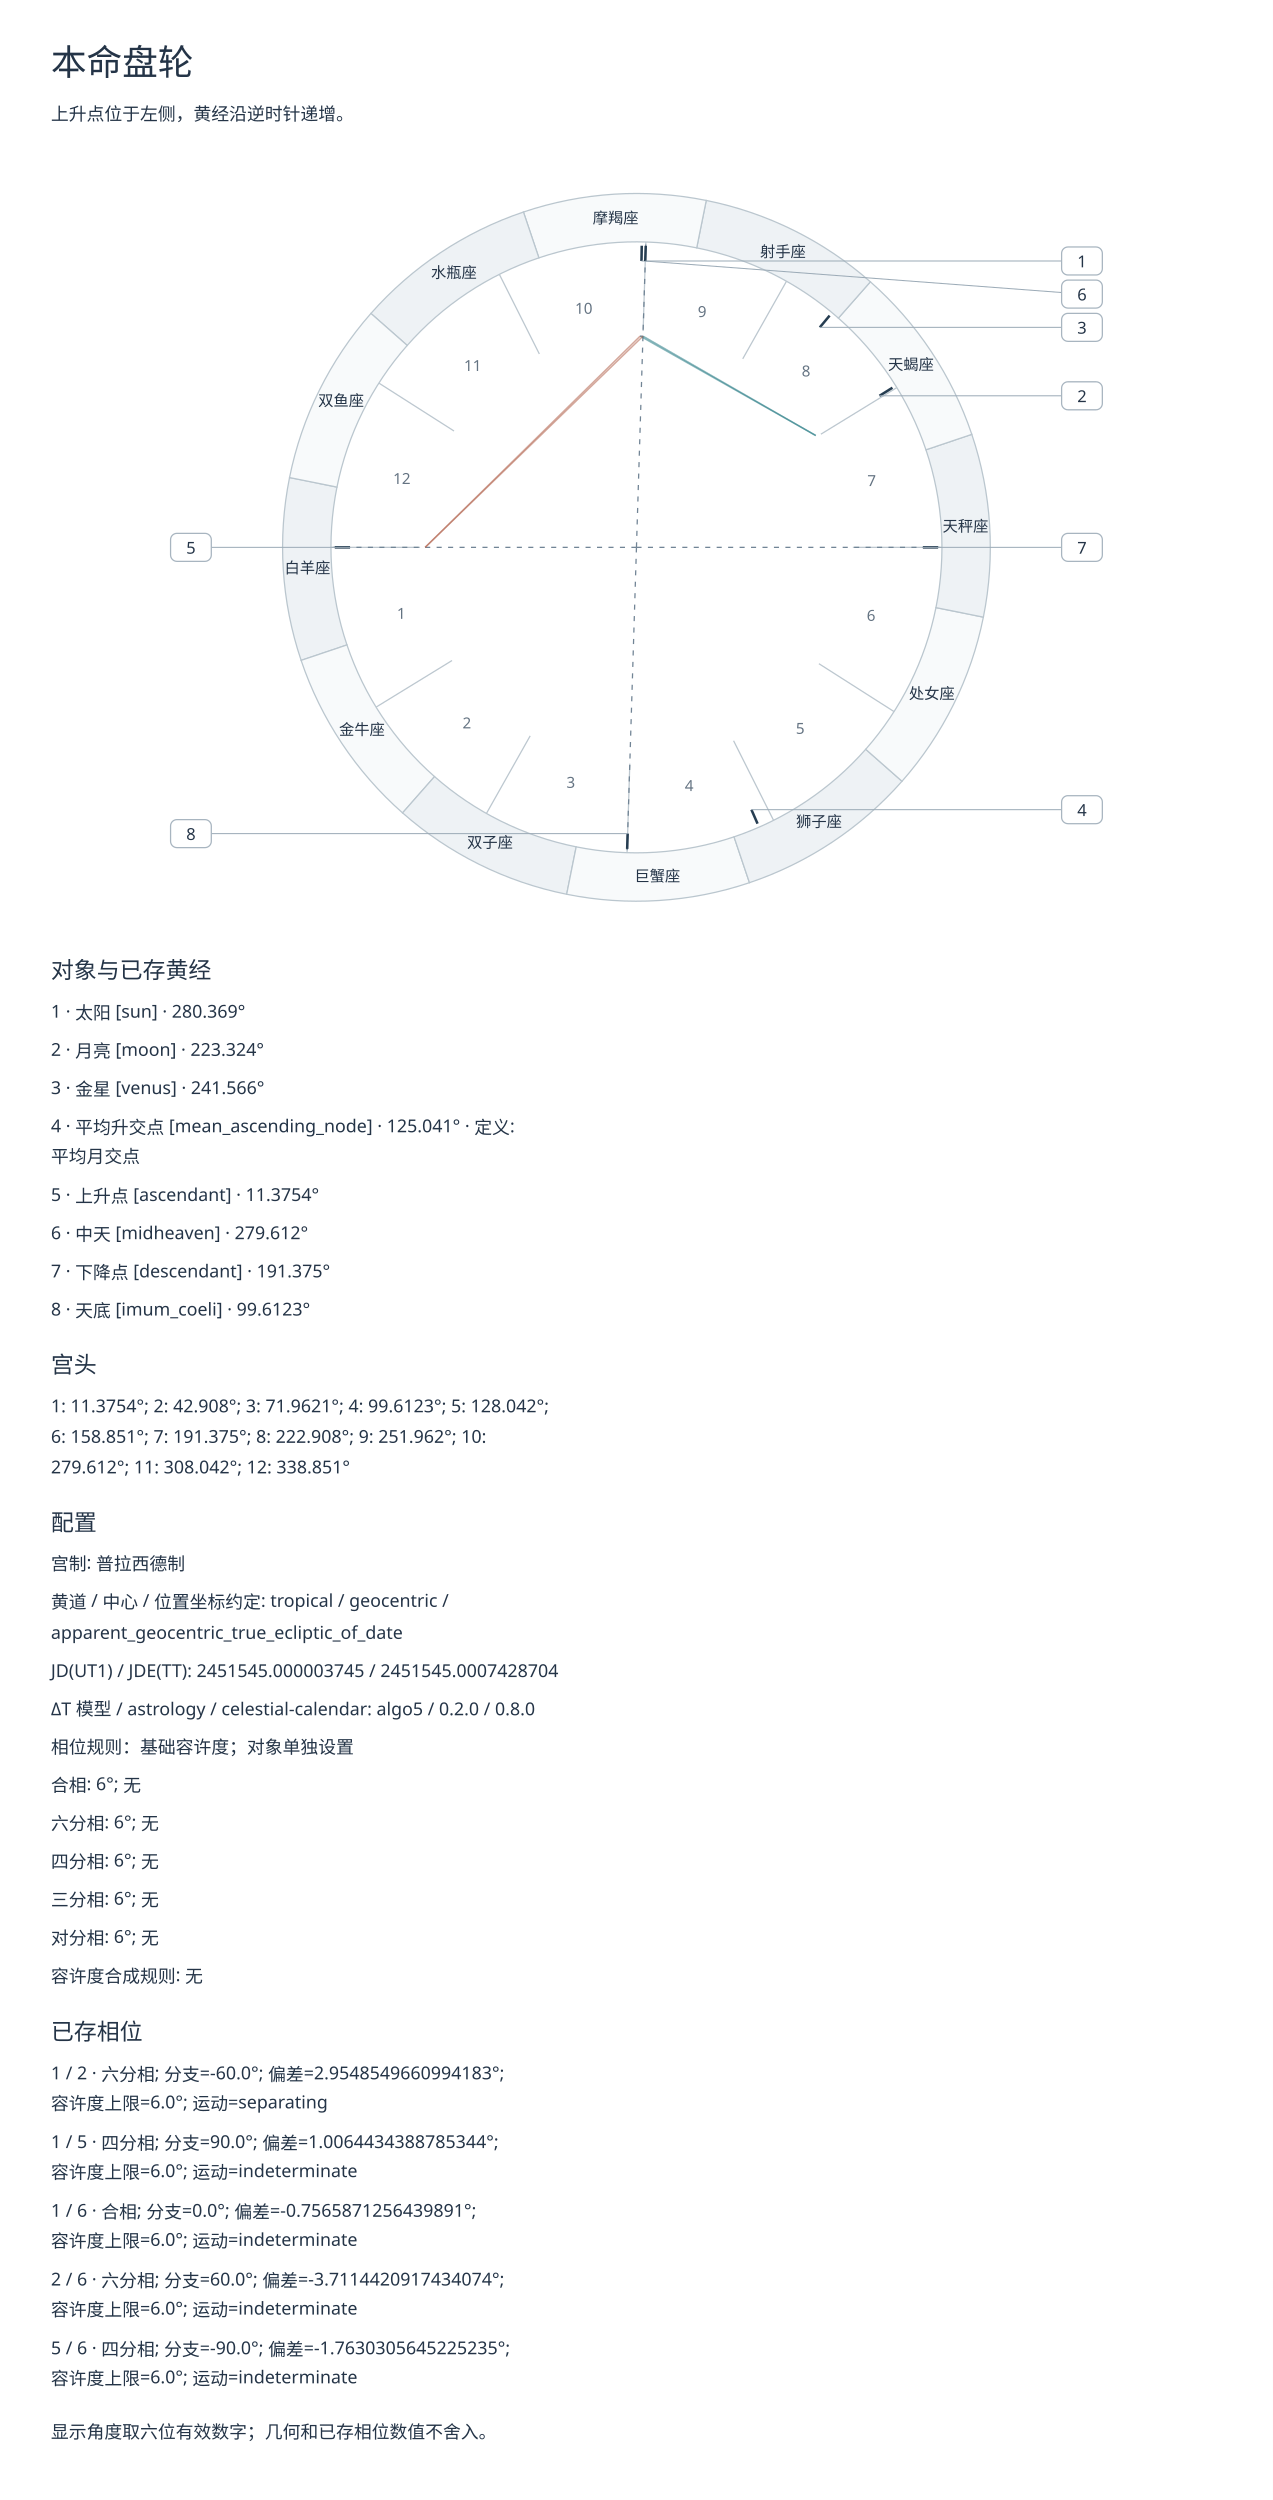
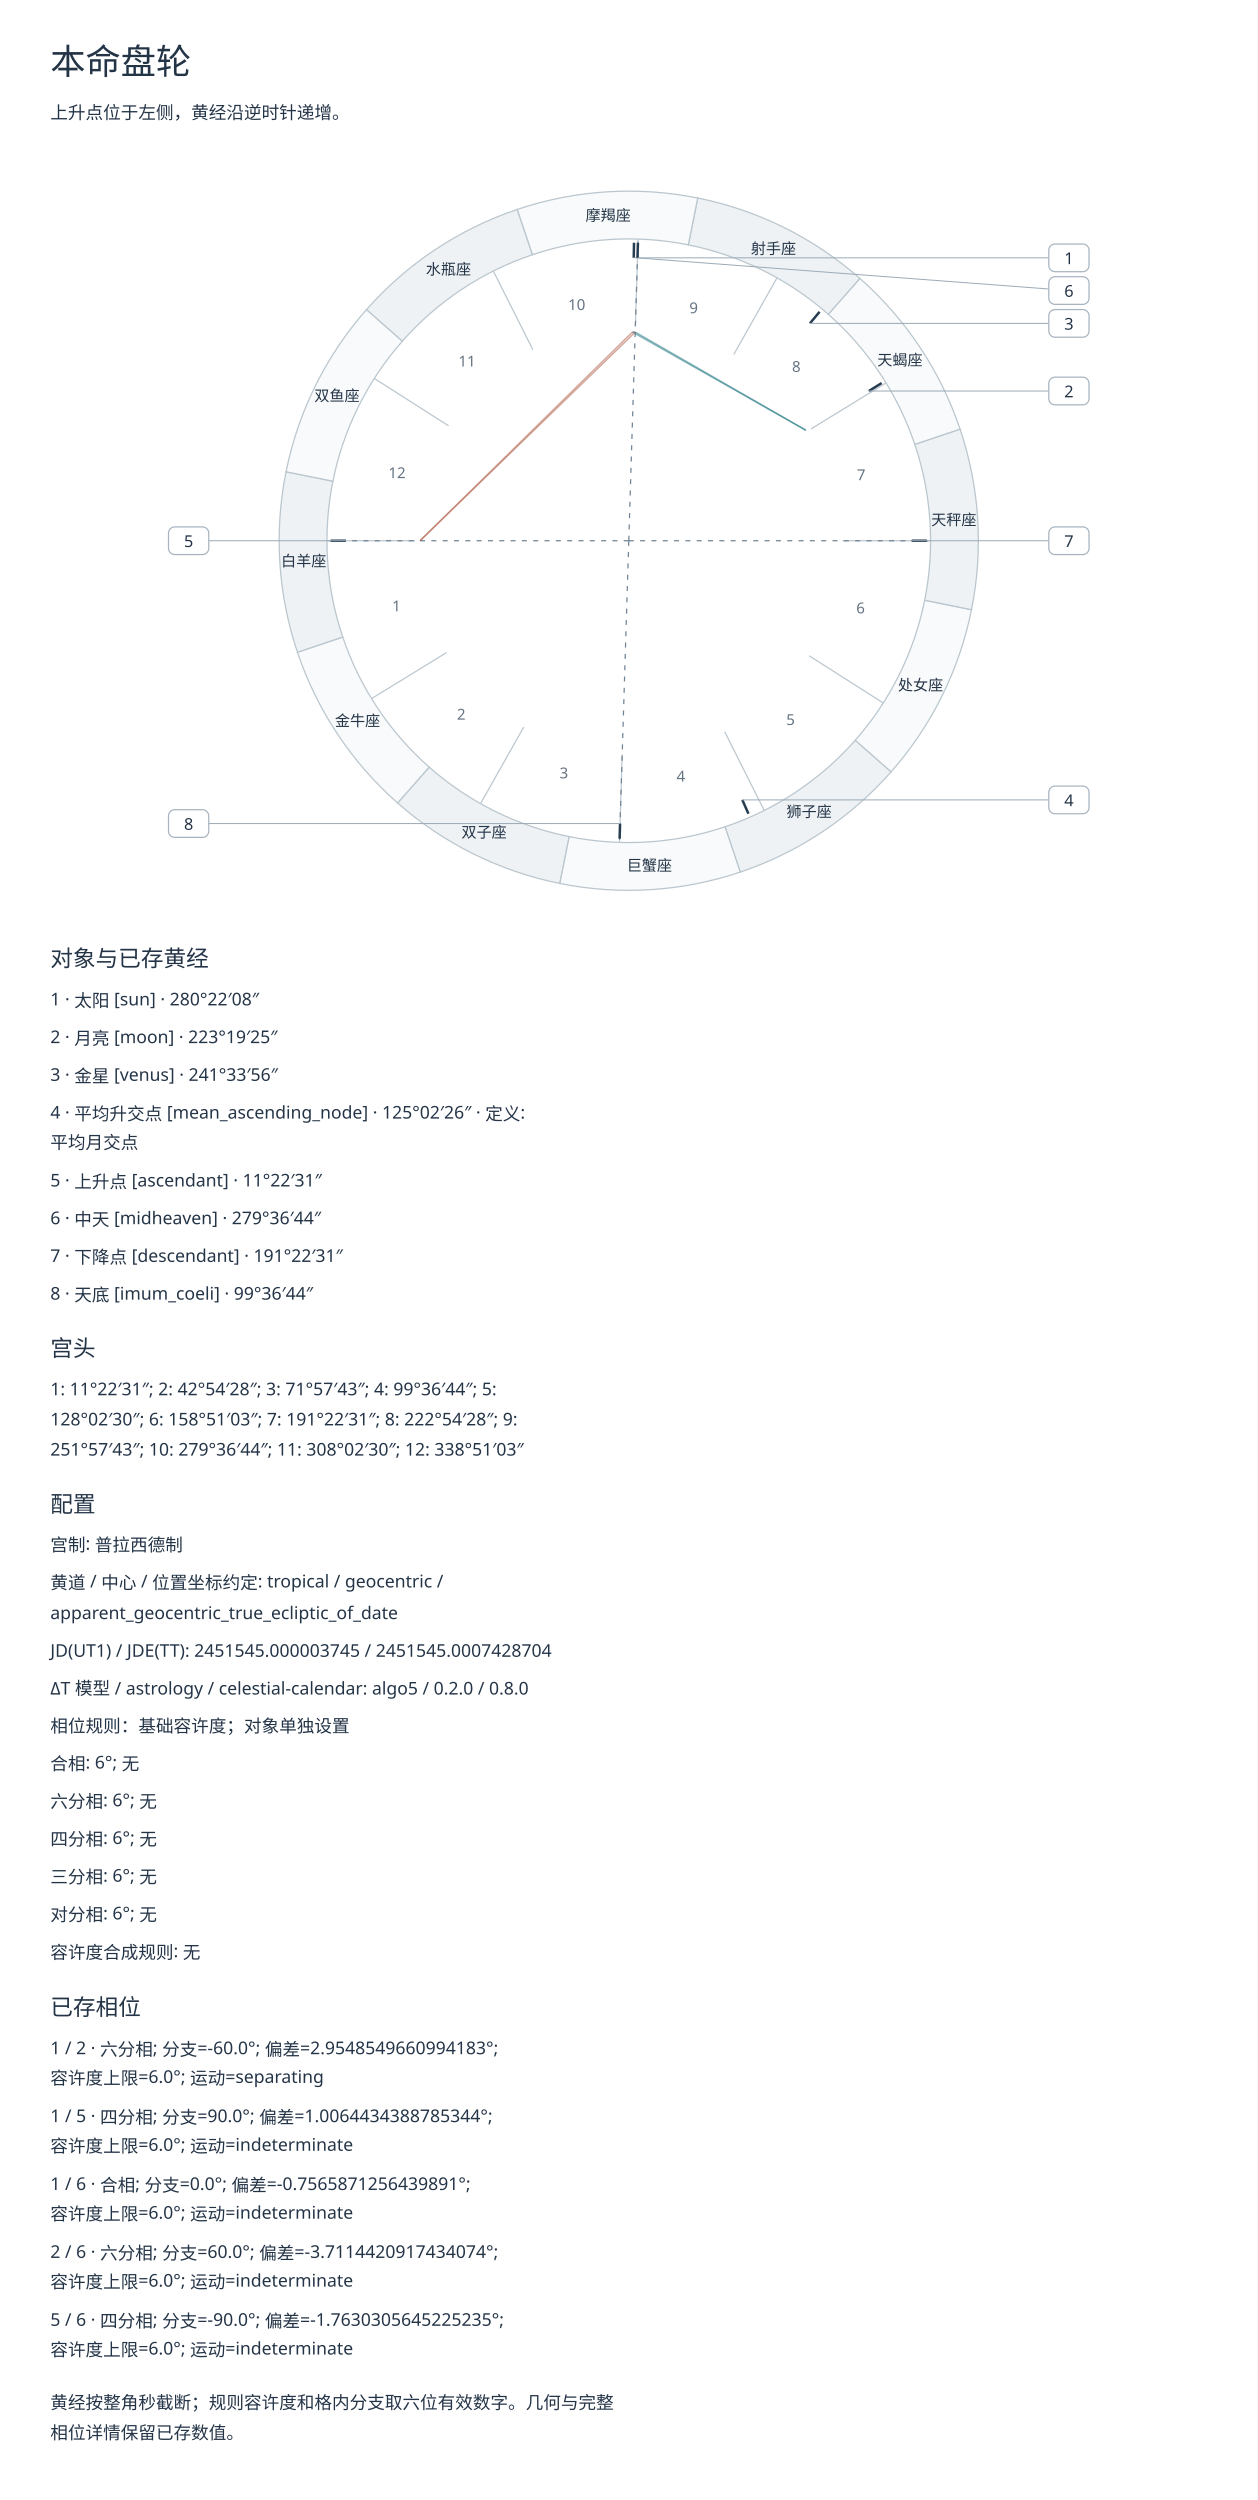
- <svg xmlns="http://www.w3.org/2000/svg" width="1000" role="img" aria-label="本命盘轮" xml:lang="zh-CN" font-family="Noto Sans, Noto Sans CJK SC, sans-serif" fill="#243447" data-kind="natal-wheel" height="1964" viewBox="0 0 1000 1964">
+ <svg xmlns="http://www.w3.org/2000/svg" width="1000" role="img" aria-label="本命盘轮" xml:lang="zh-CN" font-family="Noto Sans, Noto Sans CJK SC, sans-serif" fill="#243447" data-kind="natal-wheel" height="1988" viewBox="0 0 1000 1988">
  <rect width="100%" height="100%" fill="#ffffff" />
  <g data-role="label" data-box="36 24 928 47">
    <text x="40" y="59.0" font-size="28">本命盘轮</text>
  </g>
  <g data-role="label" data-box="36 77 928 24">
    <text x="40" y="94.5" font-size="14">上升点位于左侧，黄经沿逆时针递增。</text>
  </g>
  <g data-role="zodiac-sector" data-sign="aries">
    <path d="M 227.461 375.168 A 278 278 0 0 0 236.559 518.784 L 272.569 506.648 A 240 240 0 0 1 264.715 382.663 Z" fill="#eef2f5" stroke="#bac6ce" />
    <text x="241.518" y="450.374" text-anchor="middle" font-size="12" data-role="sign-label" data-name="白羊座" data-box="181.518094435517 430.3738967797431 120 24">白羊座</text>
  </g>
  <g data-role="zodiac-sector" data-sign="taurus">
    <path d="M 236.559 518.784 A 278 278 0 0 0 316.245 638.61 L 341.363 610.095 A 240 240 0 0 1 272.569 506.648 Z" fill="#f8fafb" stroke="#bac6ce" />
    <text x="284.335" y="577.421" text-anchor="middle" font-size="12" data-role="sign-label" data-name="金牛座" data-box="224.33505175241896 557.4211633524433 120 24">金牛座</text>
  </g>
  <g data-role="zodiac-sector" data-sign="gemini">
    <path d="M 316.245 638.61 A 278 278 0 0 0 445.168 702.539 L 452.663 665.285 A 240 240 0 0 1 341.363 610.095 Z" fill="#eef2f5" stroke="#bac6ce" />
    <text x="384.939" y="666.039" text-anchor="middle" font-size="12" data-role="sign-label" data-name="双子座" data-box="324.9392577879603 646.0388450273241 120 24">双子座</text>
  </g>
  <g data-role="zodiac-sector" data-sign="cancer">
    <path d="M 445.168 702.539 A 278 278 0 0 0 588.784 693.441 L 576.648 657.431 A 240 240 0 0 1 452.663 665.285 Z" fill="#f8fafb" stroke="#bac6ce" />
    <text x="516.374" y="692.482" text-anchor="middle" font-size="12" data-role="sign-label" data-name="巨蟹座" data-box="456.37389677974306 672.481905564483 120 24">巨蟹座</text>
  </g>
  <g data-role="zodiac-sector" data-sign="leo">
    <path d="M 588.784 693.441 A 278 278 0 0 0 708.61 613.755 L 680.095 588.637 A 240 240 0 0 1 576.648 657.431 Z" fill="#eef2f5" stroke="#bac6ce" />
    <text x="643.421" y="649.665" text-anchor="middle" font-size="12" data-role="sign-label" data-name="狮子座" data-box="583.4211633524433 629.664948247581 120 24">狮子座</text>
  </g>
  <g data-role="zodiac-sector" data-sign="virgo">
    <path d="M 708.61 613.755 A 278 278 0 0 0 772.539 484.832 L 735.285 477.337 A 240 240 0 0 1 680.095 588.637 Z" fill="#f8fafb" stroke="#bac6ce" />
    <text x="732.039" y="549.061" text-anchor="middle" font-size="12" data-role="sign-label" data-name="处女座" data-box="672.0388450273241 529.0607422120397 120 24">处女座</text>
  </g>
  <g data-role="zodiac-sector" data-sign="libra">
    <path d="M 772.539 484.832 A 278 278 0 0 0 763.441 341.216 L 727.431 353.352 A 240 240 0 0 1 735.285 477.337 Z" fill="#eef2f5" stroke="#bac6ce" />
    <text x="758.482" y="417.626" text-anchor="middle" font-size="12" data-role="sign-label" data-name="天秤座" data-box="698.481905564483 397.626103220257 120 24">天秤座</text>
  </g>
  <g data-role="zodiac-sector" data-sign="scorpio">
    <path d="M 763.441 341.216 A 278 278 0 0 0 683.755 221.39 L 658.637 249.905 A 240 240 0 0 1 727.431 353.352 Z" fill="#f8fafb" stroke="#bac6ce" />
    <text x="715.665" y="290.579" text-anchor="middle" font-size="12" data-role="sign-label" data-name="天蝎座" data-box="655.664948247581 270.5788366475568 120 24">天蝎座</text>
  </g>
  <g data-role="zodiac-sector" data-sign="sagittarius">
    <path d="M 683.755 221.39 A 278 278 0 0 0 554.832 157.461 L 547.337 194.715 A 240 240 0 0 1 658.637 249.905 Z" fill="#eef2f5" stroke="#bac6ce" />
    <text x="615.061" y="201.961" text-anchor="middle" font-size="12" data-role="sign-label" data-name="射手座" data-box="555.0607422120397 181.96115497267587 120 24">射手座</text>
  </g>
  <g data-role="zodiac-sector" data-sign="capricorn">
    <path d="M 554.832 157.461 A 278 278 0 0 0 411.216 166.559 L 423.352 202.569 A 240 240 0 0 1 547.337 194.715 Z" fill="#f8fafb" stroke="#bac6ce" />
    <text x="483.626" y="175.518" text-anchor="middle" font-size="12" data-role="sign-label" data-name="摩羯座" data-box="423.62610322025677 155.518094435517 120 24">摩羯座</text>
  </g>
  <g data-role="zodiac-sector" data-sign="aquarius">
    <path d="M 411.216 166.559 A 278 278 0 0 0 291.39 246.245 L 319.905 271.363 A 240 240 0 0 1 423.352 202.569 Z" fill="#eef2f5" stroke="#bac6ce" />
    <text x="356.579" y="218.335" text-anchor="middle" font-size="12" data-role="sign-label" data-name="水瓶座" data-box="296.5788366475566 198.33505175241908 120 24">水瓶座</text>
  </g>
  <g data-role="zodiac-sector" data-sign="pisces">
    <path d="M 291.39 246.245 A 278 278 0 0 0 227.461 375.168 L 264.715 382.663 A 240 240 0 0 1 319.905 271.363 Z" fill="#f8fafb" stroke="#bac6ce" />
    <text x="267.961" y="318.939" text-anchor="middle" font-size="12" data-role="sign-label" data-name="双鱼座" data-box="207.96115497267567 298.9392577879607 120 24">双鱼座</text>
  </g>
  <line x1="330.0" y1="430.0" x2="260.0" y2="430" stroke="#bcc7cf" data-role="house-cusp" data-house="1" data-longitude="11.37536204080294" />
  <text x="315.223" y="486.169" font-size="12" text-anchor="middle" fill="#647382" data-role="house-number" data-box="303.2234518043083 472.1692173305793 24 20">1</text>
  <line x1="355.102" y1="518.907" x2="295.438" y2="555.516" stroke="#bcc7cf" data-role="house-cusp" data-house="2" data-longitude="42.908012897503795" />
  <text x="366.77" y="572.252" font-size="12" text-anchor="middle" fill="#647382" data-role="house-number" data-box="354.7695790179887 558.2521425691336 24 20">2</text>
  <line x1="416.512" y1="578.087" x2="382.135" y2="639.064" stroke="#bcc7cf" data-role="house-cusp" data-house="3" data-longitude="71.96211539613432" />
  <text x="448.406" y="618.938" font-size="12" text-anchor="middle" fill="#647382" data-role="house-number" data-box="436.4056792542683 604.937897865166 24 20">3</text>
  <line x1="494.77" y1="599.92" x2="492.616" y2="669.886" stroke="#bcc7cf" data-role="house-cusp" data-house="4" data-longitude="99.61233147628042" />
  <text x="541.398" y="621.484" font-size="12" text-anchor="middle" fill="#647382" data-role="house-number" data-box="529.3984598109577 607.4837793657907 24 20">4</text>
  <line x1="576.295" y1="581.918" x2="607.711" y2="644.472" stroke="#bcc7cf" data-role="house-cusp" data-house="5" data-longitude="128.0418457370979" />
  <text x="628.65" y="576.525" font-size="12" text-anchor="middle" fill="#647382" data-role="house-number" data-box="616.6497700780765 562.5245124841971 24 20">5</text>
  <line x1="643.337" y1="521.402" x2="702.359" y2="559.038" stroke="#bcc7cf" data-role="house-cusp" data-house="6" data-longitude="158.85086297614907" />
  <text x="684.318" y="487.767" font-size="12" text-anchor="middle" fill="#647382" data-role="house-number" data-box="672.3180812467242 473.76657814596336 24 20">6</text>
  <line x1="670.0" y1="430" x2="740.0" y2="430" stroke="#bcc7cf" data-role="house-cusp" data-house="7" data-longitude="191.37536204080294" />
  <text x="684.777" y="381.831" font-size="12" text-anchor="middle" fill="#647382" data-role="house-number" data-box="672.7765481956917 367.83078266942056 24 20">7</text>
  <line x1="644.898" y1="341.093" x2="704.562" y2="304.484" stroke="#bcc7cf" data-role="house-cusp" data-house="8" data-longitude="222.9080128975038" />
  <text x="633.23" y="295.748" font-size="12" text-anchor="middle" fill="#647382" data-role="house-number" data-box="621.2304209820114 281.7478574308665 24 20">8</text>
  <line x1="583.488" y1="281.913" x2="617.865" y2="220.936" stroke="#bcc7cf" data-role="house-cusp" data-house="9" data-longitude="251.96211539613432" />
  <text x="551.594" y="249.062" font-size="12" text-anchor="middle" fill="#647382" data-role="house-number" data-box="539.5943207457317 235.06210213483402 24 20">9</text>
  <line x1="505.23" y1="260.08" x2="507.384" y2="190.114" stroke="#bcc7cf" data-role="house-cusp" data-house="10" data-longitude="279.6123314762804" />
  <text x="458.602" y="246.516" font-size="12" text-anchor="middle" fill="#647382" data-role="house-number" data-box="446.6015401890427 232.5162206342091 24 20">10</text>
  <line x1="423.705" y1="278.082" x2="392.289" y2="215.528" stroke="#bcc7cf" data-role="house-cusp" data-house="11" data-longitude="308.0418457370979" />
  <text x="371.35" y="291.475" font-size="12" text-anchor="middle" fill="#647382" data-role="house-number" data-box="359.3502299219235 277.4754875158029 24 20">11</text>
  <line x1="356.663" y1="338.598" x2="297.641" y2="300.962" stroke="#bcc7cf" data-role="house-cusp" data-house="12" data-longitude="338.8508629761491" />
  <text x="315.682" y="380.233" font-size="12" text-anchor="middle" fill="#647382" data-role="house-number" data-box="303.6819187532758 366.23342185403675 24 20">12</text>
  <line x1="500" y1="430" x2="260.0" y2="430" stroke="#718495" stroke-dasharray="4 5" data-role="axis" data-identity="ascendant" data-longitude="11.37536204080294" />
  <line x1="500" y1="430" x2="507.384" y2="190.114" stroke="#718495" stroke-dasharray="4 5" data-role="axis" data-identity="midheaven" data-longitude="279.6123314762804" />
  <line x1="500" y1="430" x2="740.0" y2="430" stroke="#718495" stroke-dasharray="4 5" data-role="axis" data-identity="descendant" data-longitude="191.37536204080294" />
  <line x1="500" y1="430" x2="492.616" y2="669.886" stroke="#718495" stroke-dasharray="4 5" data-role="axis" data-identity="imum_coeli" data-longitude="99.61233147628042" />
  <g data-role="aspect" data-aspect="sextile" data-first="sun" data-second="moon" data-branch="-60.0" data-deviation="2.9548549660994183" data-orb-limit="6.0" data-motion="separating">
    <line x1="502.916" y1="264.026" x2="640.855" y2="342.16" stroke="#287c85" stroke-opacity="0.55" stroke-width="1.2" />
  </g>
  <g data-role="aspect" data-aspect="square" data-first="sun" data-second="ascendant" data-branch="90.0" data-deviation="1.0064434388785344" data-orb-limit="6.0" data-motion="indeterminate">
    <line x1="502.916" y1="264.026" x2="334.0" y2="430.0" stroke="#b1614c" stroke-opacity="0.55" stroke-width="1.2" />
  </g>
  <g data-role="aspect" data-aspect="conjunction" data-first="sun" data-second="midheaven" data-branch="0.0" data-deviation="-0.7565871256439891" data-orb-limit="6.0" data-motion="indeterminate">
    <line x1="502.916" y1="264.026" x2="505.107" y2="264.079" stroke="#52677d" stroke-opacity="0.55" stroke-width="1.2" />
  </g>
  <g data-role="aspect" data-aspect="sextile" data-first="moon" data-second="midheaven" data-branch="60.0" data-deviation="-3.7114420917434074" data-orb-limit="6.0" data-motion="indeterminate">
    <line x1="640.855" y1="342.16" x2="505.107" y2="264.079" stroke="#287c85" stroke-opacity="0.55" stroke-width="1.2" />
  </g>
  <g data-role="aspect" data-aspect="square" data-first="ascendant" data-second="midheaven" data-branch="-90.0" data-deviation="-1.7630305645225235" data-orb-limit="6.0" data-motion="indeterminate">
    <line x1="334.0" y1="430.0" x2="505.107" y2="264.079" stroke="#b1614c" stroke-opacity="0.55" stroke-width="1.2" />
  </g>
  <g data-role="position" data-identity="sun" data-longitude="280.3689186019244" data-name="太阳">
    <line x1="503.952" y1="205.035" x2="504.163" y2="193.037" stroke="#263d51" stroke-width="2" data-role="position-tick" />
    <polyline points="503.952,205.035 850.0,205.035" fill="none" stroke="#9cabb7" stroke-width="0.8" data-role="leader" />
    <rect x="834.0" y="194.035" width="32" height="22" rx="5" fill="#ffffff" stroke="#a8b5c0" data-role="callout-box" />
    <text x="850.0" y="210.035" font-size="13" text-anchor="middle" data-role="callout-label">1</text>
  </g>
  <g data-role="position" data-identity="moon" data-longitude="223.32377356802382" data-name="月亮">
    <line x1="690.918" y1="310.94" x2="701.1" y2="304.59" stroke="#263d51" stroke-width="2" data-role="position-tick" />
    <polyline points="690.918,310.94 850.0,310.94" fill="none" stroke="#9cabb7" stroke-width="0.8" data-role="leader" />
    <rect x="834.0" y="299.94" width="32" height="22" rx="5" fill="#ffffff" stroke="#a8b5c0" data-role="callout-box" />
    <text x="850.0" y="315.94" font-size="13" text-anchor="middle" data-role="callout-label">2</text>
  </g>
  <g data-role="position" data-identity="venus" data-longitude="241.56579259107636" data-name="金星">
    <line x1="644.054" y1="257.16" x2="651.736" y2="247.942" stroke="#263d51" stroke-width="2" data-role="position-tick" />
    <polyline points="644.054,257.16 850.0,257.16" fill="none" stroke="#9cabb7" stroke-width="0.8" data-role="leader" />
    <rect x="834.0" y="246.16" width="32" height="22" rx="5" fill="#ffffff" stroke="#a8b5c0" data-role="callout-box" />
    <text x="850.0" y="262.16" font-size="13" text-anchor="middle" data-role="callout-label">3</text>
  </g>
  <g data-role="position" data-identity="mean_ascending_node" data-longitude="125.0406409566963" data-name="平均升交点">
    <line x1="590.313" y1="636.079" x2="595.13" y2="647.07" stroke="#263d51" stroke-width="2" data-role="position-tick" />
    <polyline points="590.313,636.079 850.0,636.079" fill="none" stroke="#9cabb7" stroke-width="0.8" data-role="leader" />
    <rect x="834.0" y="625.079" width="32" height="22" rx="5" fill="#ffffff" stroke="#a8b5c0" data-role="callout-box" />
    <text x="850.0" y="641.079" font-size="13" text-anchor="middle" data-role="callout-label">4</text>
  </g>
  <g data-role="position" data-identity="ascendant" data-longitude="11.37536204080294" data-name="上升点">
    <line x1="275.0" y1="430.0" x2="263.0" y2="430" stroke="#263d51" stroke-width="2" data-role="position-tick" />
    <polyline points="275.0,430.0 150.0,430.0" fill="none" stroke="#9cabb7" stroke-width="0.8" data-role="leader" />
    <rect x="134.0" y="419.0" width="32" height="22" rx="5" fill="#ffffff" stroke="#a8b5c0" data-role="callout-box" />
    <text x="150.0" y="435.0" font-size="13" text-anchor="middle" data-role="callout-label">5</text>
  </g>
  <g data-role="position" data-identity="midheaven" data-longitude="279.6123314762804" data-name="中天">
    <line x1="506.922" y1="205.107" x2="507.292" y2="193.112" stroke="#263d51" stroke-width="2" data-role="position-tick" />
    <polyline points="506.922,205.107 850.0,231.035" fill="none" stroke="#9cabb7" stroke-width="0.8" data-role="leader" />
    <rect x="834.0" y="220.035" width="32" height="22" rx="5" fill="#ffffff" stroke="#a8b5c0" data-role="callout-box" />
    <text x="850.0" y="236.035" font-size="13" text-anchor="middle" data-role="callout-label">6</text>
  </g>
  <g data-role="position" data-identity="descendant" data-longitude="191.37536204080294" data-name="下降点">
    <line x1="725.0" y1="430" x2="737.0" y2="430" stroke="#263d51" stroke-width="2" data-role="position-tick" />
    <polyline points="725.0,430 850.0,430" fill="none" stroke="#9cabb7" stroke-width="0.8" data-role="leader" />
    <rect x="834.0" y="419" width="32" height="22" rx="5" fill="#ffffff" stroke="#a8b5c0" data-role="callout-box" />
    <text x="850.0" y="435" font-size="13" text-anchor="middle" data-role="callout-label">7</text>
  </g>
  <g data-role="position" data-identity="imum_coeli" data-longitude="99.61233147628042" data-name="天底">
    <line x1="493.078" y1="654.893" x2="492.708" y2="666.888" stroke="#263d51" stroke-width="2" data-role="position-tick" />
    <polyline points="493.078,654.893 150.0,654.893" fill="none" stroke="#9cabb7" stroke-width="0.8" data-role="leader" />
    <rect x="134.0" y="643.893" width="32" height="22" rx="5" fill="#ffffff" stroke="#a8b5c0" data-role="callout-box" />
    <text x="150.0" y="659.893" font-size="13" text-anchor="middle" data-role="callout-label">8</text>
  </g>
  <g data-role="label" data-box="36 746 928 30">
    <text x="40" y="768.5" font-size="18">对象与已存黄经</text>
  </g>
  <g data-role="object-key" data-identity="sun" data-prefix="" data-name="太阳" data-longitude="280.3689186019244">
    <g data-role="label" data-box="36 782 928 24">
-       <text x="40" y="799.5" font-size="14">1 · 太阳 [sun] · 280.369°</text>
+       <text x="40" y="799.5" font-size="14">1 · 太阳 [sun] · 280°22′08″</text>
    </g>
  </g>
  <g data-role="object-key" data-identity="moon" data-prefix="" data-name="月亮" data-longitude="223.32377356802382">
    <g data-role="label" data-box="36 812 928 24">
-       <text x="40" y="829.5" font-size="14">2 · 月亮 [moon] · 223.324°</text>
+       <text x="40" y="829.5" font-size="14">2 · 月亮 [moon] · 223°19′25″</text>
    </g>
  </g>
  <g data-role="object-key" data-identity="venus" data-prefix="" data-name="金星" data-longitude="241.56579259107636">
    <g data-role="label" data-box="36 842 928 24">
-       <text x="40" y="859.5" font-size="14">3 · 金星 [venus] · 241.566°</text>
+       <text x="40" y="859.5" font-size="14">3 · 金星 [venus] · 241°33′56″</text>
    </g>
  </g>
  <g data-role="object-key" data-identity="mean_ascending_node" data-prefix="" data-name="平均升交点" data-longitude="125.0406409566963">
    <g data-role="label" data-box="36 872 928 48">
-       <text x="40" y="889.5" font-size="14">4 · 平均升交点 [mean_ascending_node] · 125.041° · 定义:</text>
+       <text x="40" y="889.5" font-size="14">4 · 平均升交点 [mean_ascending_node] · 125°02′26″ · 定义:</text>
      <text x="40" y="913.5" font-size="14">平均月交点</text>
    </g>
  </g>
  <g data-role="object-key" data-identity="ascendant" data-prefix="" data-name="上升点" data-longitude="11.37536204080294">
    <g data-role="label" data-box="36 926 928 24">
-       <text x="40" y="943.5" font-size="14">5 · 上升点 [ascendant] · 11.3754°</text>
+       <text x="40" y="943.5" font-size="14">5 · 上升点 [ascendant] · 11°22′31″</text>
    </g>
  </g>
  <g data-role="object-key" data-identity="midheaven" data-prefix="" data-name="中天" data-longitude="279.6123314762804">
    <g data-role="label" data-box="36 956 928 24">
-       <text x="40" y="973.5" font-size="14">6 · 中天 [midheaven] · 279.612°</text>
+       <text x="40" y="973.5" font-size="14">6 · 中天 [midheaven] · 279°36′44″</text>
    </g>
  </g>
  <g data-role="object-key" data-identity="descendant" data-prefix="" data-name="下降点" data-longitude="191.37536204080294">
    <g data-role="label" data-box="36 986 928 24">
-       <text x="40" y="1003.5" font-size="14">7 · 下降点 [descendant] · 191.375°</text>
+       <text x="40" y="1003.5" font-size="14">7 · 下降点 [descendant] · 191°22′31″</text>
    </g>
  </g>
  <g data-role="object-key" data-identity="imum_coeli" data-prefix="" data-name="天底" data-longitude="99.61233147628042">
    <g data-role="label" data-box="36 1016 928 24">
-       <text x="40" y="1033.5" font-size="14">8 · 天底 [imum_coeli] · 99.6123°</text>
+       <text x="40" y="1033.5" font-size="14">8 · 天底 [imum_coeli] · 99°36′44″</text>
    </g>
  </g>
  <g data-role="label" data-box="36 1056 928 30">
    <text x="40" y="1078.5" font-size="18">宫头</text>
  </g>
  <g data-role="house-key" data-box="36 1092 928 72">
-     <text x="40" y="1109.5" font-size="14">1: 11.3754°; 2: 42.908°; 3: 71.9621°; 4: 99.6123°; 5: 128.042°;</text>
-     <text x="40" y="1133.5" font-size="14">6: 158.851°; 7: 191.375°; 8: 222.908°; 9: 251.962°; 10:</text>
-     <text x="40" y="1157.5" font-size="14">279.612°; 11: 308.042°; 12: 338.851°</text>
+     <text x="40" y="1109.5" font-size="14">1: 11°22′31″; 2: 42°54′28″; 3: 71°57′43″; 4: 99°36′44″; 5:</text>
+     <text x="40" y="1133.5" font-size="14">128°02′30″; 6: 158°51′03″; 7: 191°22′31″; 8: 222°54′28″; 9:</text>
+     <text x="40" y="1157.5" font-size="14">251°57′43″; 10: 279°36′44″; 11: 308°02′30″; 12: 338°51′03″</text>
  </g>
  <g data-role="label" data-box="36 1180 928 30">
    <text x="40" y="1202.5" font-size="18">配置</text>
  </g>
  <g data-role="label" data-box="36 1216 928 24">
    <text x="40" y="1233.5" font-size="14">宫制: 普拉西德制</text>
  </g>
  <g data-role="label" data-box="36 1246 928 48">
    <text x="40" y="1263.5" font-size="14">黄道 / 中心 / 位置坐标约定: tropical / geocentric /</text>
    <text x="40" y="1287.5" font-size="14">apparent_geocentric_true_ecliptic_of_date</text>
  </g>
  <g data-role="label" data-box="36 1300 928 24">
    <text x="40" y="1317.5" font-size="14">JD(UT1) / JDE(TT): 2451545.000003745 / 2451545.0007428704</text>
  </g>
  <g data-role="label" data-box="36 1330 928 24">
    <text x="40" y="1347.5" font-size="14">ΔT 模型 / astrology / celestial-calendar: algo5 / 0.2.0 / 0.8.0</text>
  </g>
  <g data-role="label" data-box="36 1360 928 24">
    <text x="40" y="1377.5" font-size="14">相位规则：基础容许度；对象单独设置</text>
  </g>
  <g data-role="label" data-box="36 1390 928 24">
    <text x="40" y="1407.5" font-size="14">合相: 6°; 无</text>
  </g>
  <g data-role="label" data-box="36 1420 928 24">
    <text x="40" y="1437.5" font-size="14">六分相: 6°; 无</text>
  </g>
  <g data-role="label" data-box="36 1450 928 24">
    <text x="40" y="1467.5" font-size="14">四分相: 6°; 无</text>
  </g>
  <g data-role="label" data-box="36 1480 928 24">
    <text x="40" y="1497.5" font-size="14">三分相: 6°; 无</text>
  </g>
  <g data-role="label" data-box="36 1510 928 24">
    <text x="40" y="1527.5" font-size="14">对分相: 6°; 无</text>
  </g>
  <g data-role="label" data-box="36 1540 928 24">
    <text x="40" y="1557.5" font-size="14">容许度合成规则: 无</text>
  </g>
  <g data-role="label" data-box="36 1580 928 30">
    <text x="40" y="1602.5" font-size="18">已存相位</text>
  </g>
  <g data-role="label" data-box="36 1616 928 48">
    <text x="40" y="1633.5" font-size="14">1 / 2 · 六分相; 分支=-60.0°; 偏差=2.9548549660994183°;</text>
    <text x="40" y="1657.5" font-size="14">容许度上限=6.0°; 运动=separating</text>
  </g>
  <g data-role="label" data-box="36 1670 928 48">
    <text x="40" y="1687.5" font-size="14">1 / 5 · 四分相; 分支=90.0°; 偏差=1.0064434388785344°;</text>
    <text x="40" y="1711.5" font-size="14">容许度上限=6.0°; 运动=indeterminate</text>
  </g>
  <g data-role="label" data-box="36 1724 928 48">
    <text x="40" y="1741.5" font-size="14">1 / 6 · 合相; 分支=0.0°; 偏差=-0.7565871256439891°;</text>
    <text x="40" y="1765.5" font-size="14">容许度上限=6.0°; 运动=indeterminate</text>
  </g>
  <g data-role="label" data-box="36 1778 928 48">
    <text x="40" y="1795.5" font-size="14">2 / 6 · 六分相; 分支=60.0°; 偏差=-3.7114420917434074°;</text>
    <text x="40" y="1819.5" font-size="14">容许度上限=6.0°; 运动=indeterminate</text>
  </g>
  <g data-role="label" data-box="36 1832 928 48">
    <text x="40" y="1849.5" font-size="14">5 / 6 · 四分相; 分支=-90.0°; 偏差=-1.7630305645225235°;</text>
    <text x="40" y="1873.5" font-size="14">容许度上限=6.0°; 运动=indeterminate</text>
  </g>
-   <g data-role="label" data-box="36 1898 928 24">
-     <text x="40" y="1915.5" font-size="14">显示角度取六位有效数字；几何和已存相位数值不舍入。</text>
+   <g data-role="label" data-box="36 1898 928 48">
+     <text x="40" y="1915.5" font-size="14">黄经按整角秒截断；规则容许度和格内分支取六位有效数字。几何与完整</text>
+     <text x="40" y="1939.5" font-size="14">相位详情保留已存数值。</text>
  </g>
</svg>
